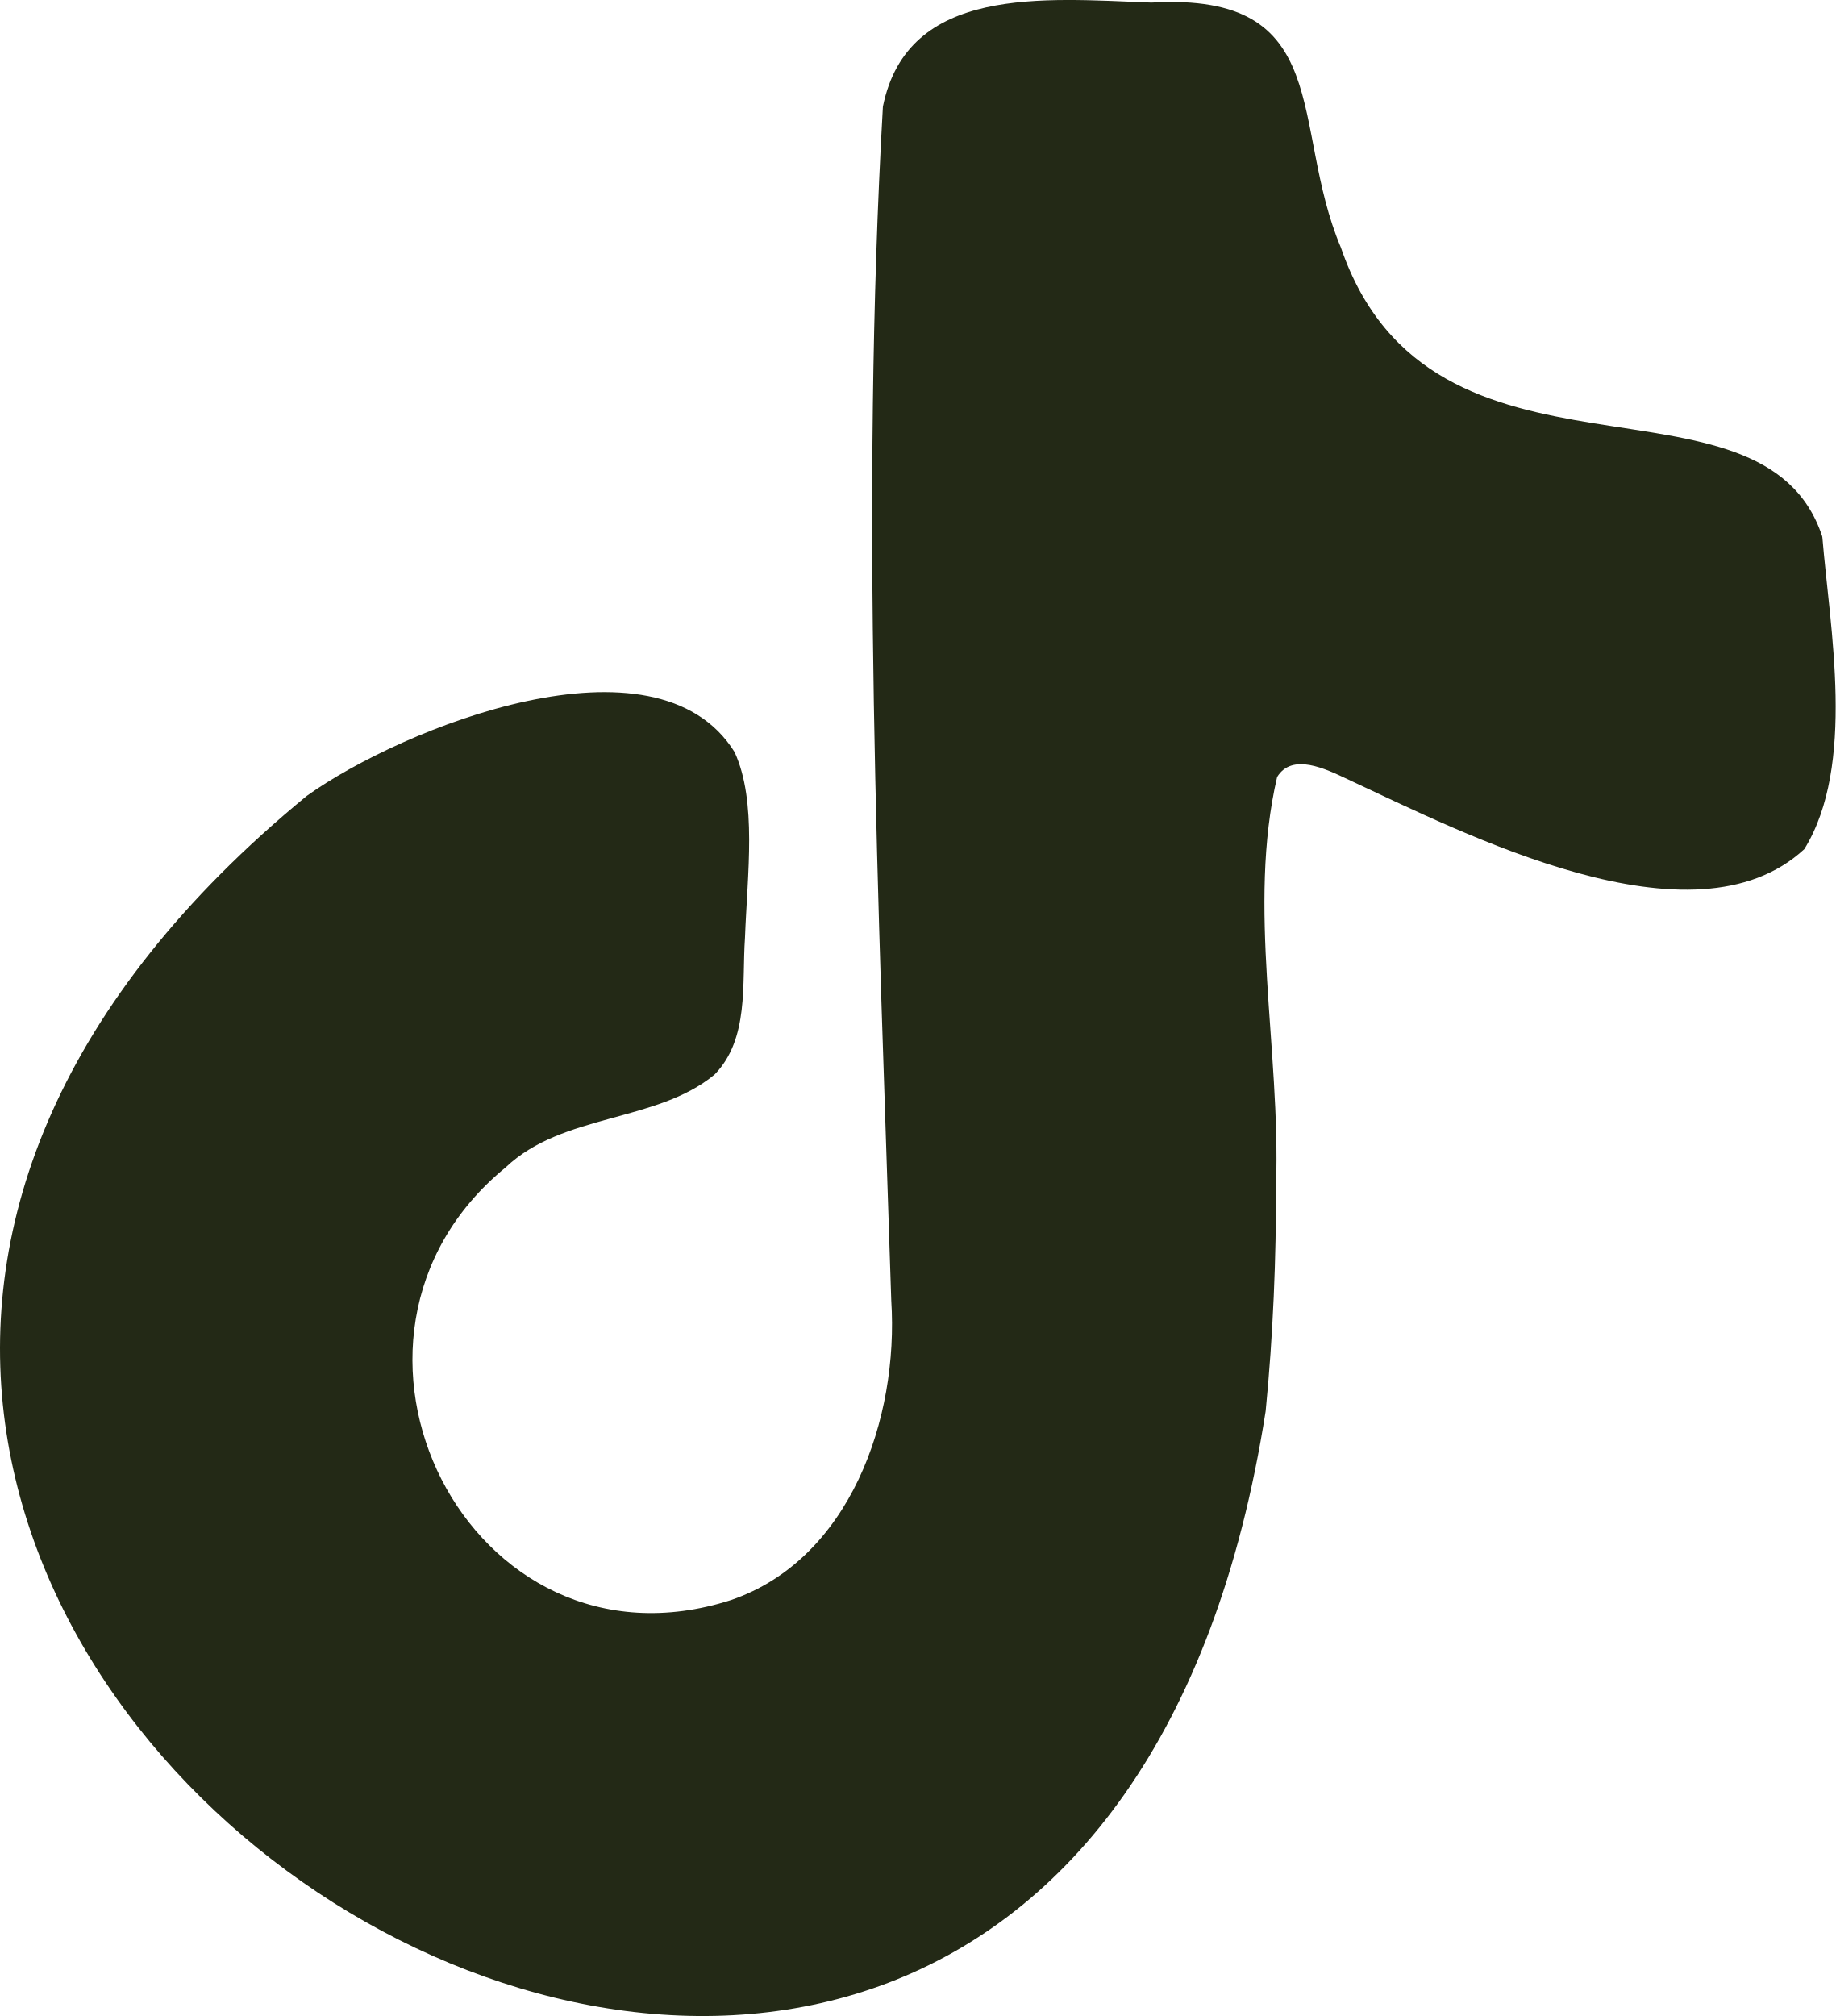
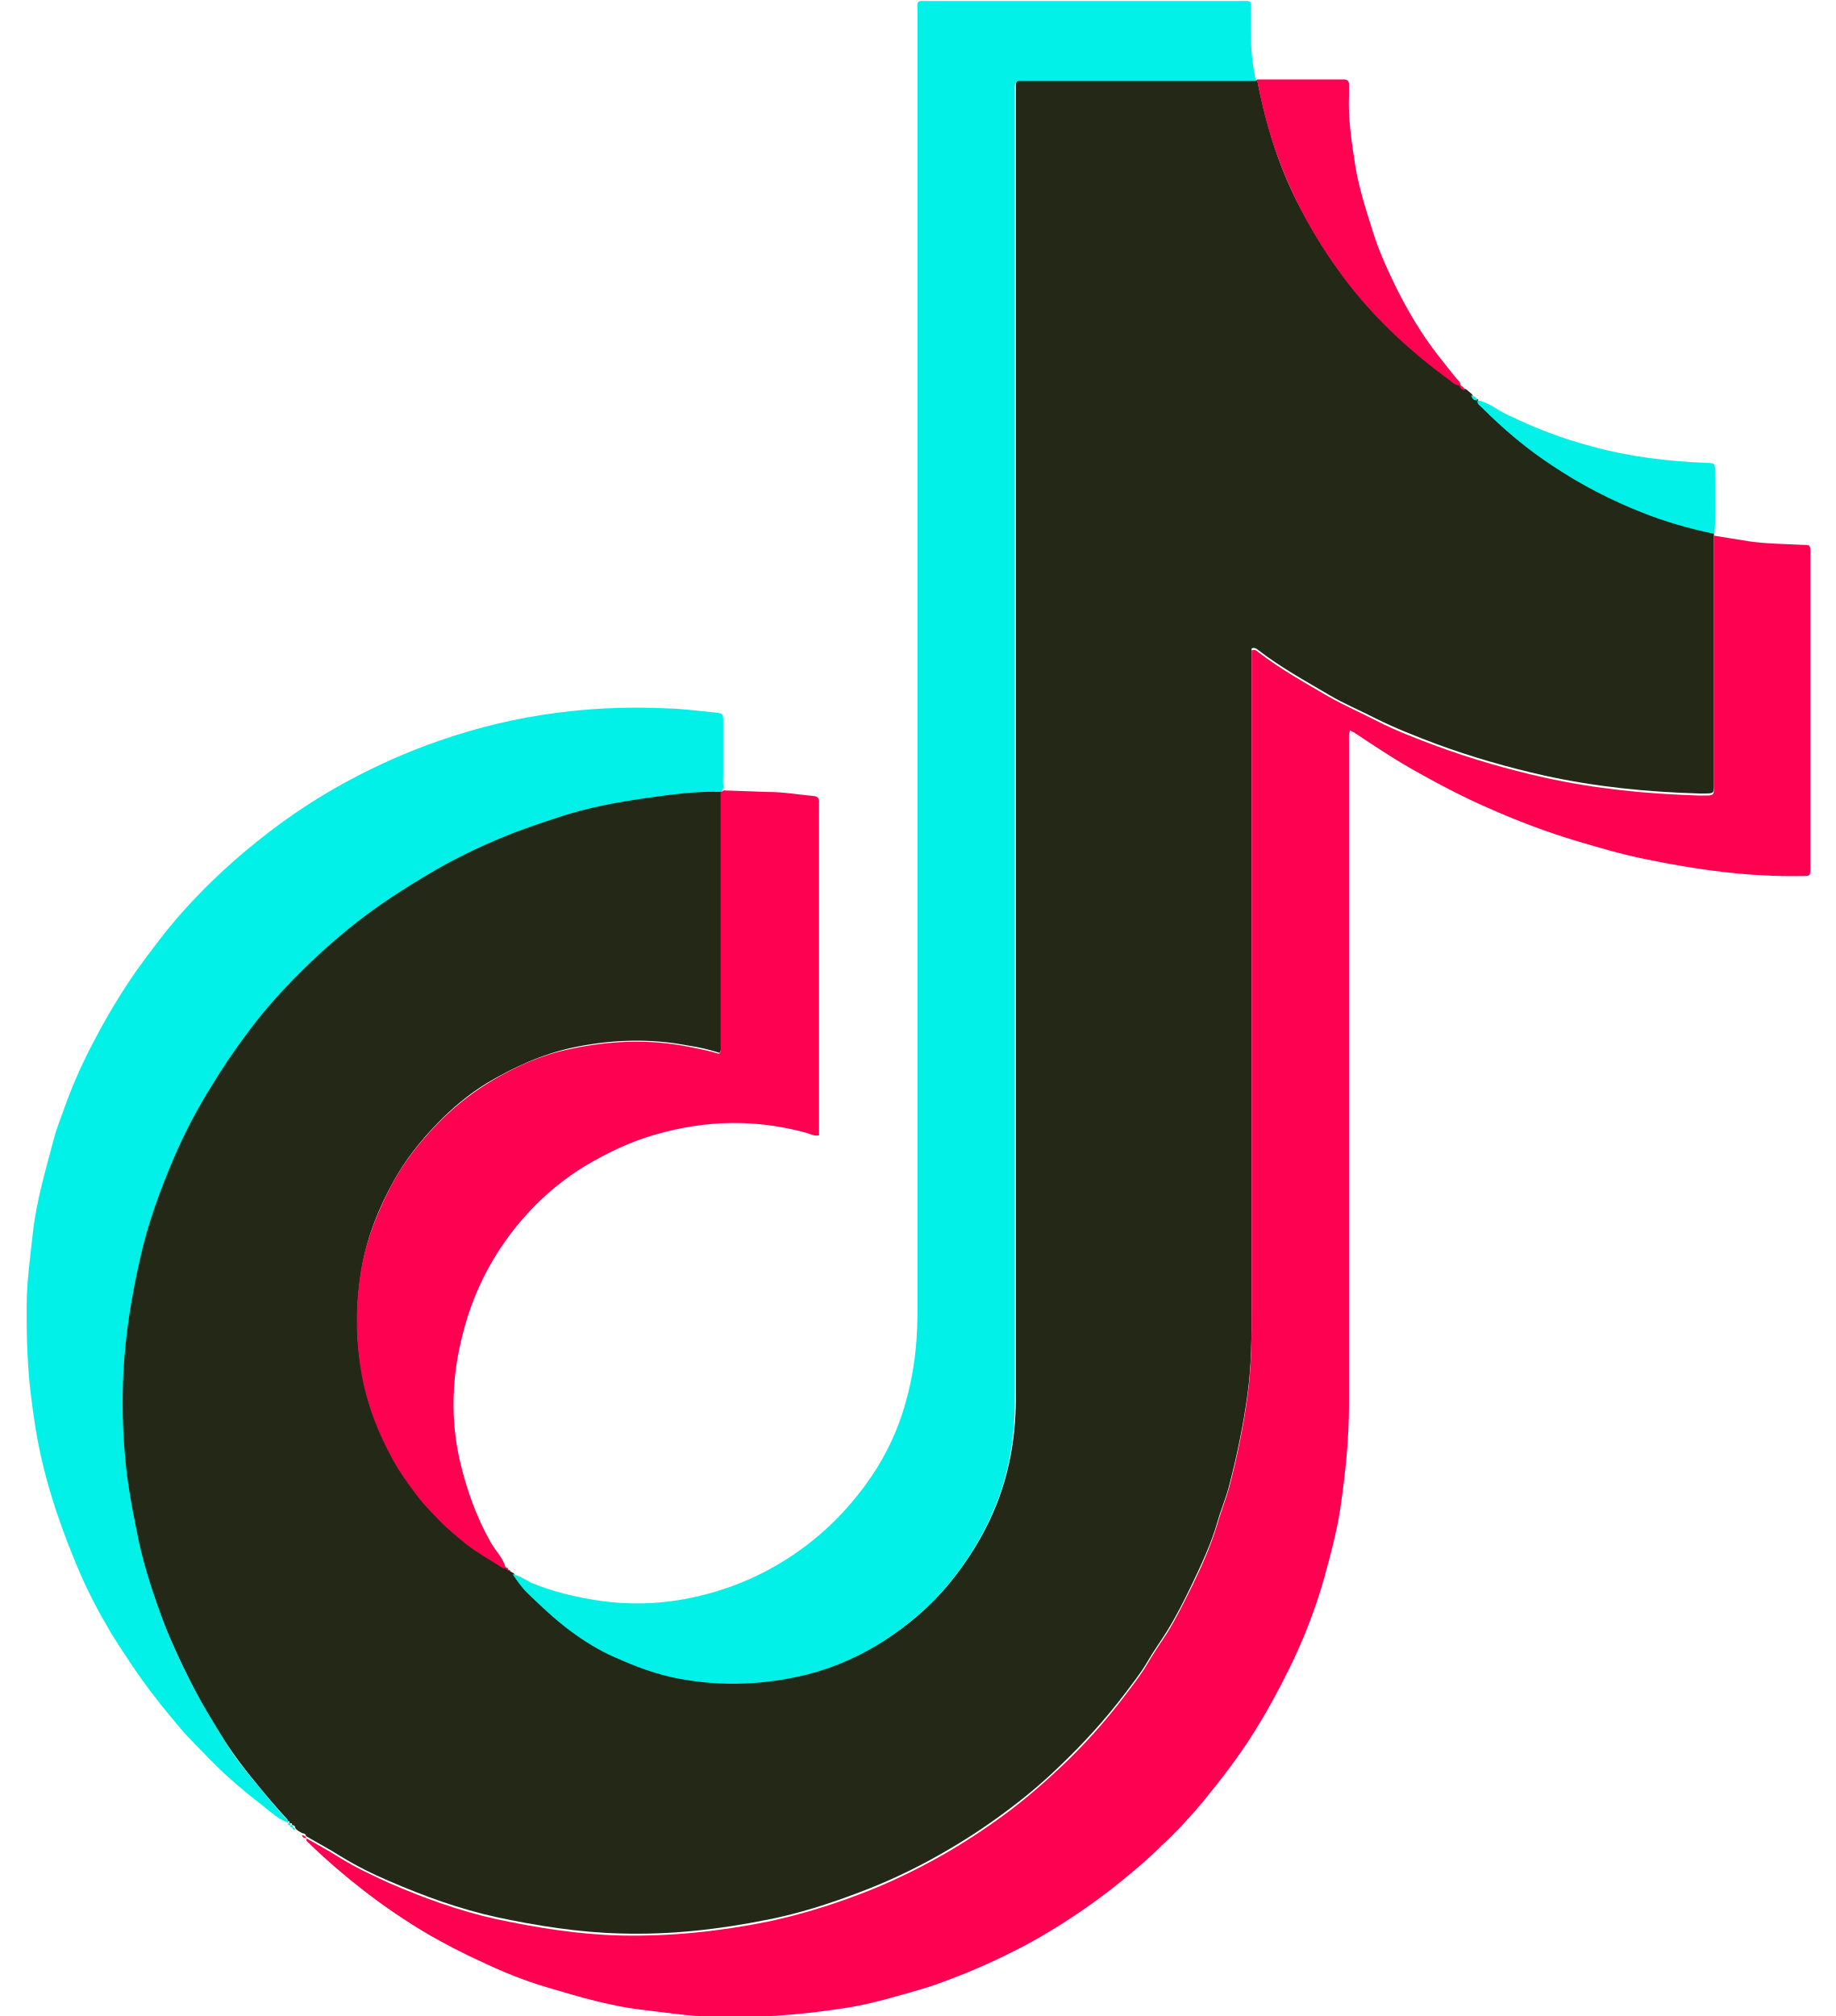
- <svg xmlns="http://www.w3.org/2000/svg" id="Layer_2" viewBox="0 0 358.18 393.32">
+ <svg xmlns="http://www.w3.org/2000/svg" version="1.1" viewBox="0 0 358.2 393.3">
  <defs>
    <style>
      .cls-1 {
+         fill: #01f1e9;
+       }
+ 
+       .cls-2 {
+         fill: #fe0150;
+       }
+ 
+       .cls-3 {
        fill: #232916;
+       }
+ 
+       .cls-4 {
+         fill: #fd0351;
      }
    </style>
  </defs>
-   <g id="Layer_1-2" data-name="Layer_1">
-     <path class="cls-1" d="M355.56,104.69c-11.67-35.38-76.22-4.81-93.94-56.42-10.05-23.79-.92-49.85-36.97-47.77-20.98-.79-47.56-3.46-52.38,20.29-4.42,77.36-.84,155.42,1.63,232.94,1.49,23.07-8.09,50.52-31.27,58.44-51.16,16.45-84.78-51.04-43.96-84.42,11.12-10.58,29.43-8.71,40.76-18.11,6.78-6.95,5.31-17.69,5.93-26.68.46-12.47,2.39-26.59-2.03-36.23-15.34-24.63-64.87-4.76-83.46,8.54-195.55,160.59,147.12,375.3,187.08,120.05,1.48-15.02,2.05-29.9,2.03-44.08.9-26.5-5.68-54.44.21-79.65,2.94-4.79,9.52-1.55,13.65.39,22.91,10.65,67.52,33.74,89.22,13.68,10.11-16.38,4.96-43.13,3.52-60.8l-.04-.16Z" />
+   <g>
+     <g id="Layer_2">
+       <g>
+         <path class="cls-3" d="M99.5,306.5c.2.1.4.3.7.4.9,1.2,1.7,2.5,2.8,3.6,2.7,2.7,5.4,5.3,8.5,7.5,2.7,2,5.6,3.7,8.6,5.1,4,1.8,8.2,3.3,12.6,4.2,8.5,1.6,17,1.3,25.3-.9,5.2-1.3,10.1-3.6,14.7-6.5,4.7-3,9-6.7,12.6-11.1,3.5-4.3,6.4-8.9,8.6-14,3-7,4.3-14.4,4.3-22,0-84.8,0-169.5,0-254.3,0-.6,0-1.2,0-1.8,0-.7.2-1.1,1-1.1.4,0,.8,0,1.2,0,9.1,0,18.1,0,27.2,0,5.9,0,11.8,0,17.7,0,.7,3.7,1.6,7.4,2.7,11,1.7,5.7,4.1,11.3,7.1,16.5,2.4,4.4,5.2,8.6,8.3,12.5,5.6,7.1,12.3,13.2,19.6,18.5.6.4,1.1.9,1.9.9,0,0,0,0,0,0,.2.5.5.9,1.1.9.4.3.8.7,1.2,1,.3.5.4,1.1,1.2,1,0,0,0,0,0,0-.1.7.4,1,.8,1.4,4.3,4.3,9,8.2,14,11.5,5.5,3.6,11.2,6.6,17.3,9,4.5,1.8,9.1,3,13.8,4.1,0,0,0,.1.1.2,0,.8,0,1.6,0,2.4,0,15.5,0,30.9,0,46.4,0,1.9,0,1.9-1.9,1.9-.3,0-.7,0-1,0-10.2-.3-20.2-1.3-30.2-3.5-7.1-1.6-14.1-3.6-20.9-6.1-4-1.5-8.1-3.1-11.9-5-3.1-1.6-6.3-2.9-9.3-4.7-4.6-2.7-9.3-5.3-13.6-8.6-.3-.2-.7-.7-1.4-.4v2.2c0,42,0,84,0,126,0,5.8,0,11.5-.8,17.3-.8,5.9-2,11.7-3.5,17.5-.6,2.5-1.7,5-2.4,7.5-1.2,4.2-3.1,8.2-5,12.2-1.5,3.1-3,6.1-4.8,9-1.3,2.1-2.7,4-3.9,6.1-1.3,2.2-2.9,4.2-4.4,6.2-3.8,5-8,9.6-12.6,14-3.4,3.3-7,6.3-10.8,9.1-3.9,2.9-7.9,5.5-12.1,7.9-5.2,3-10.7,5.6-16.3,7.7-5.8,2.2-11.7,4.1-17.8,5.3-9.5,1.9-19,3-28.7,2.7-8.2-.2-16.3-1.5-24.3-3.2-7.2-1.6-14.1-4.1-20.8-7-3.3-1.4-6.5-3-9.6-4.9-2.2-1.4-4.5-2.6-6.7-3.9,0,0,0,0,0,0,0-.5-.5-.5-.8-.6-.5-.3-1-.5-1.3-1,0-.3-.2-.6-.6-.5,0,0,0,0,0,0,0-.3,0-.5-.5-.4h0c0-.3,0-.5-.4-.4,0,0,0,0,0,0,0-.1,0-.3,0-.3-2.3-2.5-4.5-5.1-6.6-7.7-2-2.4-3.8-4.9-5.5-7.4-2.7-4.2-5.2-8.4-7.4-12.9-2.1-4.3-4.1-8.6-5.7-13.1-1.8-5-3.4-10.2-4.4-15.4-.9-4.9-1.9-9.8-2.3-14.7-.5-5.5-.5-11.1-.3-16.7.4-7.4,1.6-14.6,3.2-21.7,1.5-7,4-13.7,6.8-20.2,2-4.7,4.4-9.2,7.1-13.5,2.1-3.5,4.4-6.8,6.8-10.1,2.9-3.9,6.1-7.5,9.4-11,5.1-5.3,10.6-10.1,16.7-14.3,3.2-2.3,6.5-4.4,9.9-6.3,4.6-2.7,9.3-5,14.2-7,3.8-1.6,7.6-2.8,11.5-4.1,5.3-1.7,10.8-2.7,16.3-3.5,4.9-.7,9.9-1.4,14.9-1.2,0,.3,0,.5,0,.8,0,16.4,0,32.8,0,49.2,0,.4,0,.8-.3,1.2-1.9-.6-3.9-1.1-6-1.4-7.7-1.5-15.3-1.2-22.8.4-5.9,1.3-11.4,3.8-16.6,6.9-3.6,2.2-6.8,4.9-9.7,7.9-3.3,3.4-6.3,7.2-8.6,11.4-2.8,5.1-4.9,10.3-6,16.1-1.3,7.2-1.4,14.3,0,21.5,1,5.8,3.1,11.2,6,16.3,1.2,2.2,2.6,4.2,4.1,6.2,1.5,2.1,3.3,3.9,5,5.7,1.6,1.7,3.5,3.2,5.3,4.7,2.2,1.7,4.5,3.1,6.9,4.5.2.1.5.2.7,0h0c-.2.5.1.4.4.4,0,0,0,0,0,0-.1.4.1.3.4.3Z" />
+         <path class="cls-2" d="M59.7,358.6c2.3,1.3,4.5,2.5,6.7,3.9,3.1,1.9,6.3,3.4,9.6,4.9,6.7,2.9,13.6,5.4,20.8,7,8,1.7,16.1,3,24.3,3.2,9.7.2,19.2-.8,28.7-2.7,6.1-1.3,12-3.1,17.8-5.3,5.6-2.1,11-4.7,16.3-7.7,4.2-2.4,8.3-5.1,12.1-7.9,3.8-2.8,7.4-5.9,10.8-9.1,4.6-4.3,8.8-9,12.6-14,1.5-2,3.1-4,4.4-6.2,1.2-2.1,2.6-4.1,3.9-6.1,1.8-2.9,3.3-6,4.8-9,1.9-3.9,3.7-7.9,5-12.2.7-2.5,1.7-4.9,2.4-7.5,1.5-5.8,2.7-11.6,3.5-17.5.8-5.7.8-11.5.8-17.3,0-42,0-84,0-126v-2.2c.7-.3,1,.1,1.4.4,4.3,3.3,9,5.9,13.6,8.6,3,1.7,6.2,3.1,9.3,4.7,3.9,2,7.9,3.5,11.9,5,6.8,2.5,13.8,4.5,20.9,6.1,10,2.2,20,3.2,30.2,3.5.3,0,.7,0,1,0,1.9,0,1.9,0,1.9-1.9,0-15.5,0-30.9,0-46.4,0-.8,0-1.6,0-2.4,2.3.4,4.5.7,6.8,1.1,3.4.5,6.9.5,10.4.7,1.6,0,1.6,0,1.6,1.6,0,20.5,0,41,0,61.4,0,1.6,0,1.6-1.6,1.6-10.3.2-20.5-1.2-30.6-3.3-4.5-.9-8.9-2.2-13.3-3.5-6-1.8-11.8-4-17.4-6.5-4.6-2-9-4.3-13.3-6.7-4.4-2.4-8.6-5.2-12.8-8-.2-.1-.4-.2-.8-.4-.3.8-.2,1.6-.2,2.3,0,43,0,86,0,129,0,6.9-.7,13.7-1.7,20.5-.7,4.6-1.9,9-3.1,13.4-1.7,6.1-4,12-6.8,17.7-2.1,4.3-4.4,8.5-6.9,12.5-3,4.8-6.4,9.2-10,13.6-2.5,3-5.1,5.8-7.9,8.4-3.1,3.1-6.5,5.9-9.9,8.6-4.4,3.4-9,6.5-13.8,9.3-4.5,2.6-9.3,4.9-14.1,6.9-3,1.2-6,2.4-9,3.3-4.9,1.4-9.8,2.9-14.8,3.7-9.6,1.5-19.3,2.2-29,1.6-3.3-.2-6.6-.7-10-1.1-6.7-.7-13.1-2.6-19.5-4.5-4.4-1.3-8.6-3-12.8-5-3.5-1.6-7-3.4-10.3-5.3-4.4-2.6-8.7-5.5-12.8-8.7-3.6-2.8-7.1-5.8-10.4-9-.3-.3-.7-.5-.6-.9Z" />
+         <path class="cls-1" d="M245.1,15.8c-5.9,0-11.8,0-17.7,0-9.1,0-18.1,0-27.2,0-.4,0-.8,0-1.2,0-.8,0-1,.4-1,1.1,0,.6,0,1.2,0,1.8,0,84.8,0,169.5,0,254.3,0,7.6-1.2,15-4.3,22-2.2,5.1-5.1,9.7-8.6,14-3.6,4.4-7.9,8-12.6,11.1-4.5,2.9-9.4,5.1-14.7,6.5-8.3,2.1-16.8,2.5-25.3.9-4.4-.8-8.6-2.4-12.6-4.2-3-1.3-5.9-3.1-8.6-5.1-3.1-2.3-5.8-4.9-8.5-7.5-1.1-1.1-1.9-2.3-2.8-3.6,1.4.3,2.5,1.1,3.7,1.7,4.1,1.7,8.3,2.7,12.7,3.4,7.1,1.1,14.1.7,21.1-1.1,5.8-1.5,11.1-3.8,16.1-7,6.1-3.9,11.2-8.8,15.4-14.6,3-4.1,5.4-8.7,7-13.6,2.1-6.4,3-12.9,3-19.7,0-84.5,0-168.9,0-253.4,0-3-.4-2.6,2.6-2.6,20,0,39.9,0,59.9,0,3,0,2.6-.4,2.5,2.6,0,3.9,0,7.9.8,11.7,0,.4,0,.8.4,1.1,0,.1-.1.2-.2.3Z" />
+         <path class="cls-1" d="M140.9,154.5c-5-.2-9.9.5-14.9,1.2-5.5.8-11,1.8-16.3,3.5-3.9,1.3-7.7,2.5-11.5,4.1-4.9,2-9.6,4.3-14.2,7-3.4,2-6.7,4.1-9.9,6.3-6,4.2-11.5,9-16.7,14.3-3.4,3.5-6.6,7.1-9.4,11-2.4,3.2-4.7,6.6-6.8,10.1-2.7,4.3-5.1,8.9-7.1,13.5-2.8,6.5-5.3,13.3-6.8,20.2-1.6,7.1-2.8,14.3-3.2,21.7-.3,5.6-.2,11.1.3,16.7.4,4.9,1.3,9.8,2.3,14.7,1,5.3,2.6,10.4,4.4,15.4,1.6,4.5,3.5,8.8,5.7,13.1,2.2,4.5,4.8,8.7,7.4,12.9,1.6,2.6,3.5,5,5.5,7.4,2.2,2.6,4.3,5.3,6.6,7.7,0,0,0,.2,0,.3-2-.6-3.4-2.1-5-3.3-2.2-1.7-4.3-3.4-6.3-5.2-1.4-1.2-2.7-2.5-4-3.8-2.1-2.2-4.3-4.3-6.2-6.6-1.6-1.9-3.2-3.8-4.7-5.8-1.7-2.2-3.3-4.4-4.8-6.7-1.6-2.4-3.2-4.8-4.6-7.3-2.4-4.1-4.5-8.4-6.3-12.9-3.4-8.3-6.1-16.8-7.5-25.6-.7-4.5-1.3-9.1-1.5-13.7-.2-3.3-.2-6.6-.2-9.8,0-4.8.7-9.5,1.2-14.3.7-6.3,2.5-12.3,4.1-18.4.6-2.3,1.5-4.4,2.3-6.7,1.6-4.4,3.5-8.6,5.7-12.7,2.4-4.6,5.1-9.1,8.1-13.4,2.9-4,5.8-7.9,9.1-11.6,5.1-5.7,10.7-10.8,16.7-15.4,4.3-3.3,8.8-6.3,13.6-9,5.5-3.1,11.3-5.8,17.2-8,7.3-2.7,14.7-4.7,22.4-5.9,8.2-1.3,16.4-1.7,24.7-1.3,3.1.1,6.1.5,9.2.8,1.5.2,1.6.2,1.6,1.8,0,3.5,0,7.1,0,10.6,0,.7-.1,1.4.1,2.2,0,.1-.2.2-.2.3Z" />
+         <path class="cls-2" d="M140.9,154.5c0-.1.2-.2.2-.3,2.9.1,5.8.2,8.6.3,3,0,6,.5,9,.8.8,0,1.2.5,1.1,1.3,0,.3,0,.5,0,.8,0,20.9,0,41.7,0,62.6,0,.5,0,.9,0,1.5-1,.2-1.7-.3-2.5-.5-9.8-2.7-19.5-2.5-29.3.3-5,1.4-9.5,3.6-13.9,6.2-6.2,3.8-11.3,8.7-15.5,14.6-3.2,4.5-5.7,9.5-7.4,14.9-1.6,5.2-2.6,10.4-2.7,15.8-.1,4.1.3,8.1,1.2,12.1,1.3,5.6,3.2,11,6.1,16.1.8,1.4,2,2.6,2.6,4.1.1.2.2.5.2.7-.2.3-.4.2-.7,0-2.3-1.5-4.7-2.8-6.9-4.5-1.8-1.5-3.7-3-5.3-4.7-1.8-1.8-3.5-3.6-5-5.7-1.5-2-2.9-4-4.1-6.2-2.8-5.1-4.9-10.5-6-16.3-1.3-7.2-1.3-14.3,0-21.5,1.1-5.7,3.3-11,6-16.1,2.3-4.2,5.3-8,8.6-11.4,2.9-3,6.2-5.7,9.7-7.9,5.1-3.2,10.6-5.7,16.6-6.9,7.6-1.6,15.2-1.9,22.8-.4,2,.4,4.1.8,6,1.4.4-.4.3-.8.3-1.2,0-16.4,0-32.8,0-49.2,0-.3,0-.5,0-.8Z" />
+         <path class="cls-4" d="M245.1,15.8c0,0,.1-.2.2-.3,5.1,0,10.2,0,15.4,0,.5,0,.9,0,1.4,0,.8,0,1.1.3,1.1,1,0,.7,0,1.3,0,2-.2,4.6.5,9.1,1.2,13.7.7,4.3,2,8.4,3.3,12.5,1.2,4,2.9,7.7,4.7,11.4,2.3,4.6,4.9,9,8,13,1.3,1.7,2.6,3.3,3.9,4.9.3.3.7.6.6,1.2-.8,0-1.4-.4-1.9-.9-7.3-5.3-14-11.4-19.6-18.5-3.1-4-5.9-8.2-8.3-12.5-2.9-5.3-5.3-10.8-7.1-16.5-1.1-3.6-2-7.3-2.7-11Z" />
+         <path class="cls-1" d="M334.2,104.1c-4.7-1-9.3-2.3-13.8-4.1-6.1-2.4-11.9-5.4-17.3-9-5.1-3.3-9.7-7.2-14-11.5-.4-.4-1-.7-.8-1.4,2.2.4,3.8,1.9,5.8,2.8,5.3,2.6,10.8,4.7,16.5,6.2,7.3,2,14.7,2.9,22.3,3.2,1.8,0,1.7.2,1.7,1.8,0,4,.2,8-.1,12Z" />
+         <path class="cls-4" d="M285.8,76.1c-.6,0-.9-.4-1.1-.9.6,0,.9.4,1.1.9Z" />
+         <path class="cls-1" d="M288.2,78.1c-.8.1-1-.5-1.2-1,.5.2,1.1.3,1.2,1Z" />
+         <path class="cls-1" d="M57,356.5c.4,0,.5.2.6.5-.3,0-.6-.2-.6-.5Z" />
+         <path class="cls-2" d="M58.9,358c.3.1.7.1.8.6-.5,0-.7-.2-.8-.6Z" />
+         <path class="cls-2" d="M99.1,306.2c-.3,0-.6,0-.4-.4.3,0,.4.1.4.4Z" />
+         <path class="cls-2" d="M99.5,306.5c-.2,0-.5,0-.4-.3.2,0,.3.1.4.3Z" />
+         <path class="cls-1" d="M56.2,355.7c.4-.1.5,0,.4.4-.3,0-.5,0-.4-.4Z" />
+         <path class="cls-1" d="M56.6,356.1c.4-.1.5,0,.5.4-.3,0-.5,0-.5-.4Z" />
+       </g>
+     </g>
  </g>
</svg>
